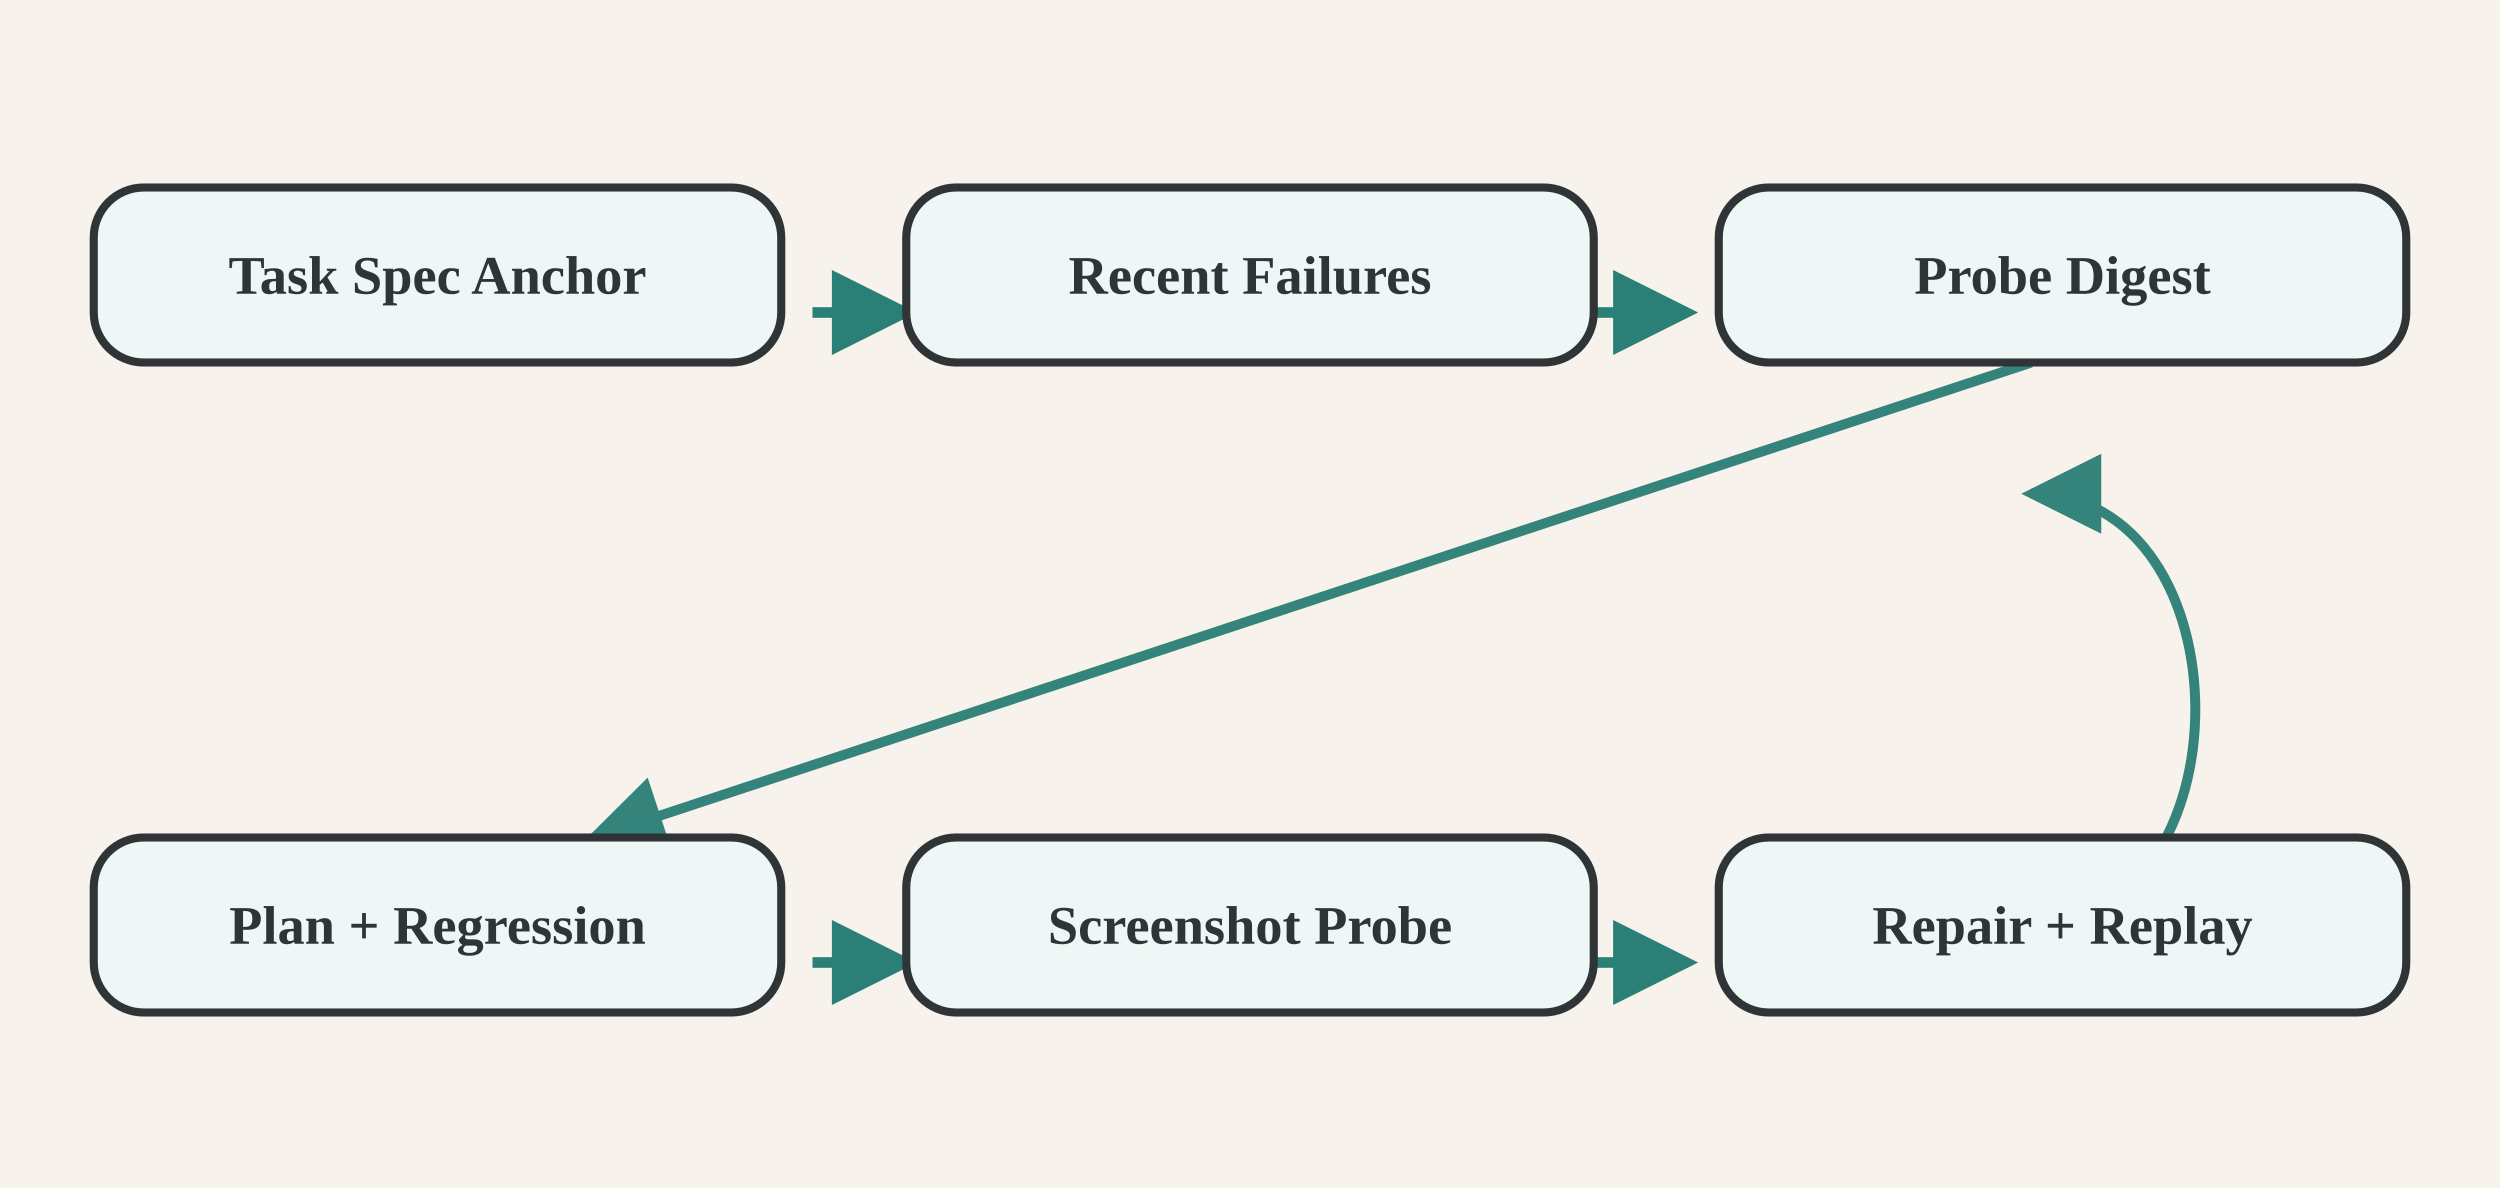
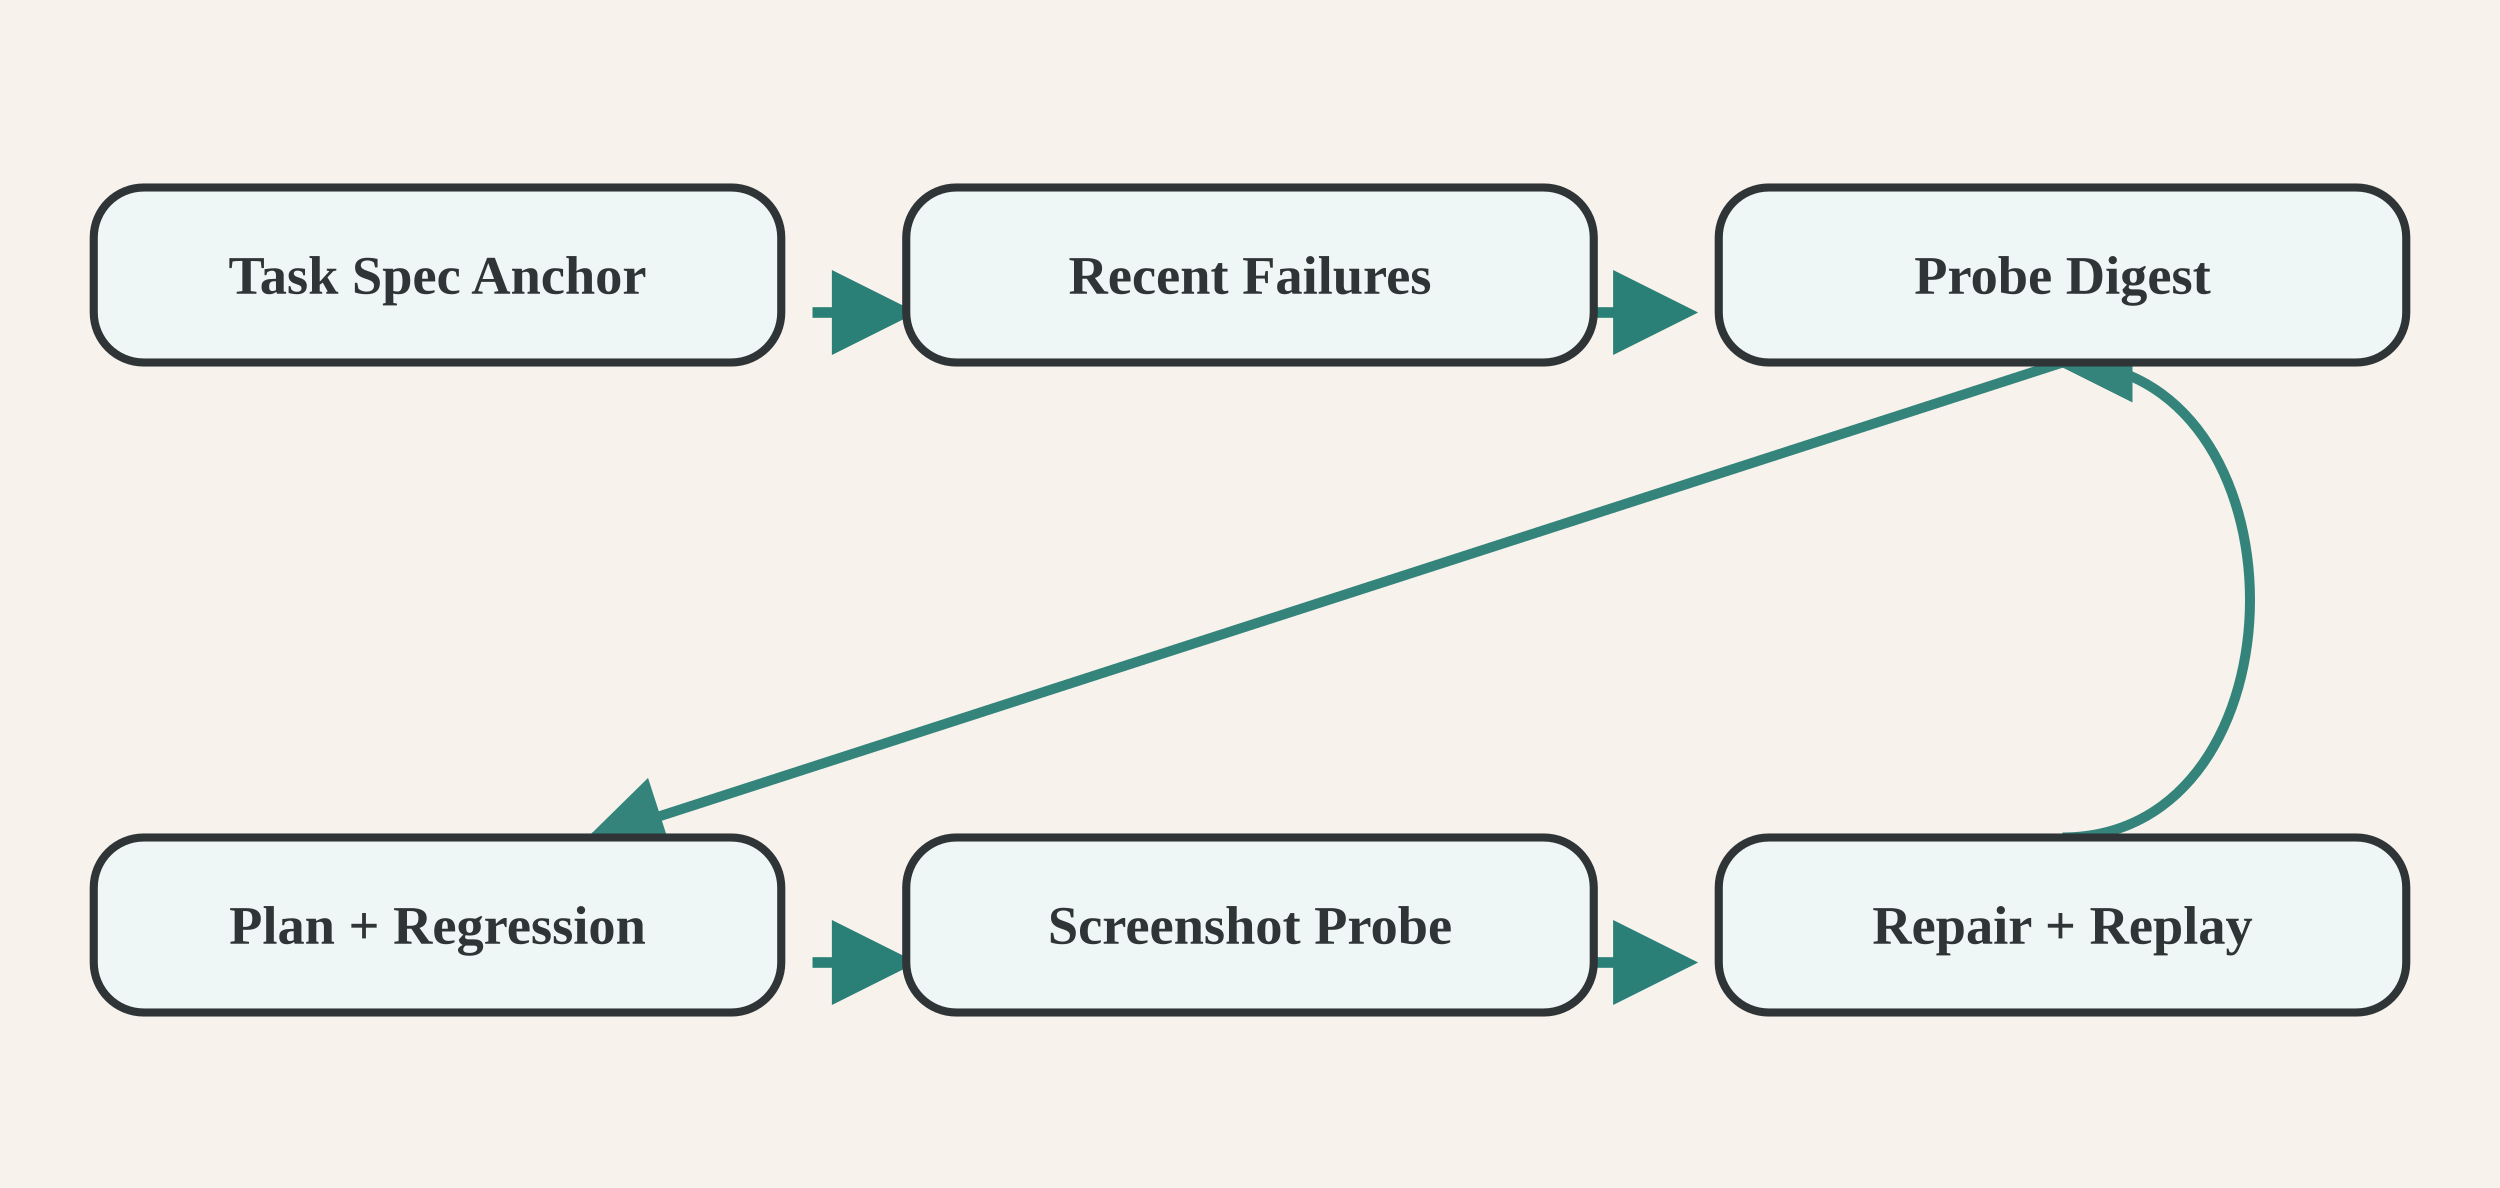
<svg xmlns="http://www.w3.org/2000/svg" width="400" height="190" viewBox="0 55 400 170" role="img" aria-label="Space Shooter evolved harness flowchart">
  <rect width="400" height="300" fill="#f7f3ec" />
  <defs>
    <marker id="arrow" markerWidth="8" markerHeight="8" refX="7" refY="4" orient="auto">
      <path d="M0,0 L8,4 L0,8 Z" fill="#2a7f76" />
    </marker>
  </defs>
  <line x1="130" y1="95" x2="145" y2="95" stroke="#2a7f76" stroke-width="1.7" marker-end="url(#arrow)" />
  <line x1="255" y1="95" x2="270" y2="95" stroke="#2a7f76" stroke-width="1.7" marker-end="url(#arrow)" />
-   <line x1="325" y1="103" x2="95" y2="179" stroke="#2a7f76" stroke-width="1.6" marker-end="url(#arrow)" opacity="0.95" />
+   <line x1="330" y1="103" x2="95" y2="179" stroke="#2a7f76" stroke-width="1.6" marker-end="url(#arrow)" opacity="0.95" />
  <line x1="130" y1="199" x2="145" y2="199" stroke="#2a7f76" stroke-width="1.7" marker-end="url(#arrow)" />
  <line x1="255" y1="199" x2="270" y2="199" stroke="#2a7f76" stroke-width="1.7" marker-end="url(#arrow)" />
-   <path d="M 325 193 C 360 193, 360 124, 325 124" fill="none" stroke="#2a7f76" stroke-width="1.6" marker-end="url(#arrow)" opacity="0.95" />
+   <path d="M 330 179 C 370 179, 370 103, 330 103" fill="none" stroke="#2a7f76" stroke-width="1.6" marker-end="url(#arrow)" opacity="0.95" />
  <rect x="15" y="75" width="110" height="28" rx="8" fill="#eef7f5" stroke="#2f3437" stroke-width="1.3" />
  <text x="70" y="92" text-anchor="middle" font-size="8.7" font-weight="600" fill="#2f3437">Task Spec Anchor</text>
  <rect x="145" y="75" width="110" height="28" rx="8" fill="#eef7f5" stroke="#2f3437" stroke-width="1.3" />
  <text x="200" y="92" text-anchor="middle" font-size="8.7" font-weight="600" fill="#2f3437">Recent Failures</text>
  <rect x="275" y="75" width="110" height="28" rx="8" fill="#eef7f5" stroke="#2f3437" stroke-width="1.3" />
  <text x="330" y="92" text-anchor="middle" font-size="8.7" font-weight="600" fill="#2f3437">Probe Digest</text>
  <rect x="15" y="179" width="110" height="28" rx="8" fill="#eef7f5" stroke="#2f3437" stroke-width="1.3" />
  <text x="70" y="196" text-anchor="middle" font-size="8.7" font-weight="600" fill="#2f3437">Plan + Regression</text>
  <rect x="145" y="179" width="110" height="28" rx="8" fill="#eef7f5" stroke="#2f3437" stroke-width="1.3" />
  <text x="200" y="196" text-anchor="middle" font-size="8.7" font-weight="600" fill="#2f3437">Screenshot Probe</text>
  <rect x="275" y="179" width="110" height="28" rx="8" fill="#eef7f5" stroke="#2f3437" stroke-width="1.3" />
  <text x="330" y="196" text-anchor="middle" font-size="8.7" font-weight="600" fill="#2f3437">Repair + Replay</text>
</svg>
